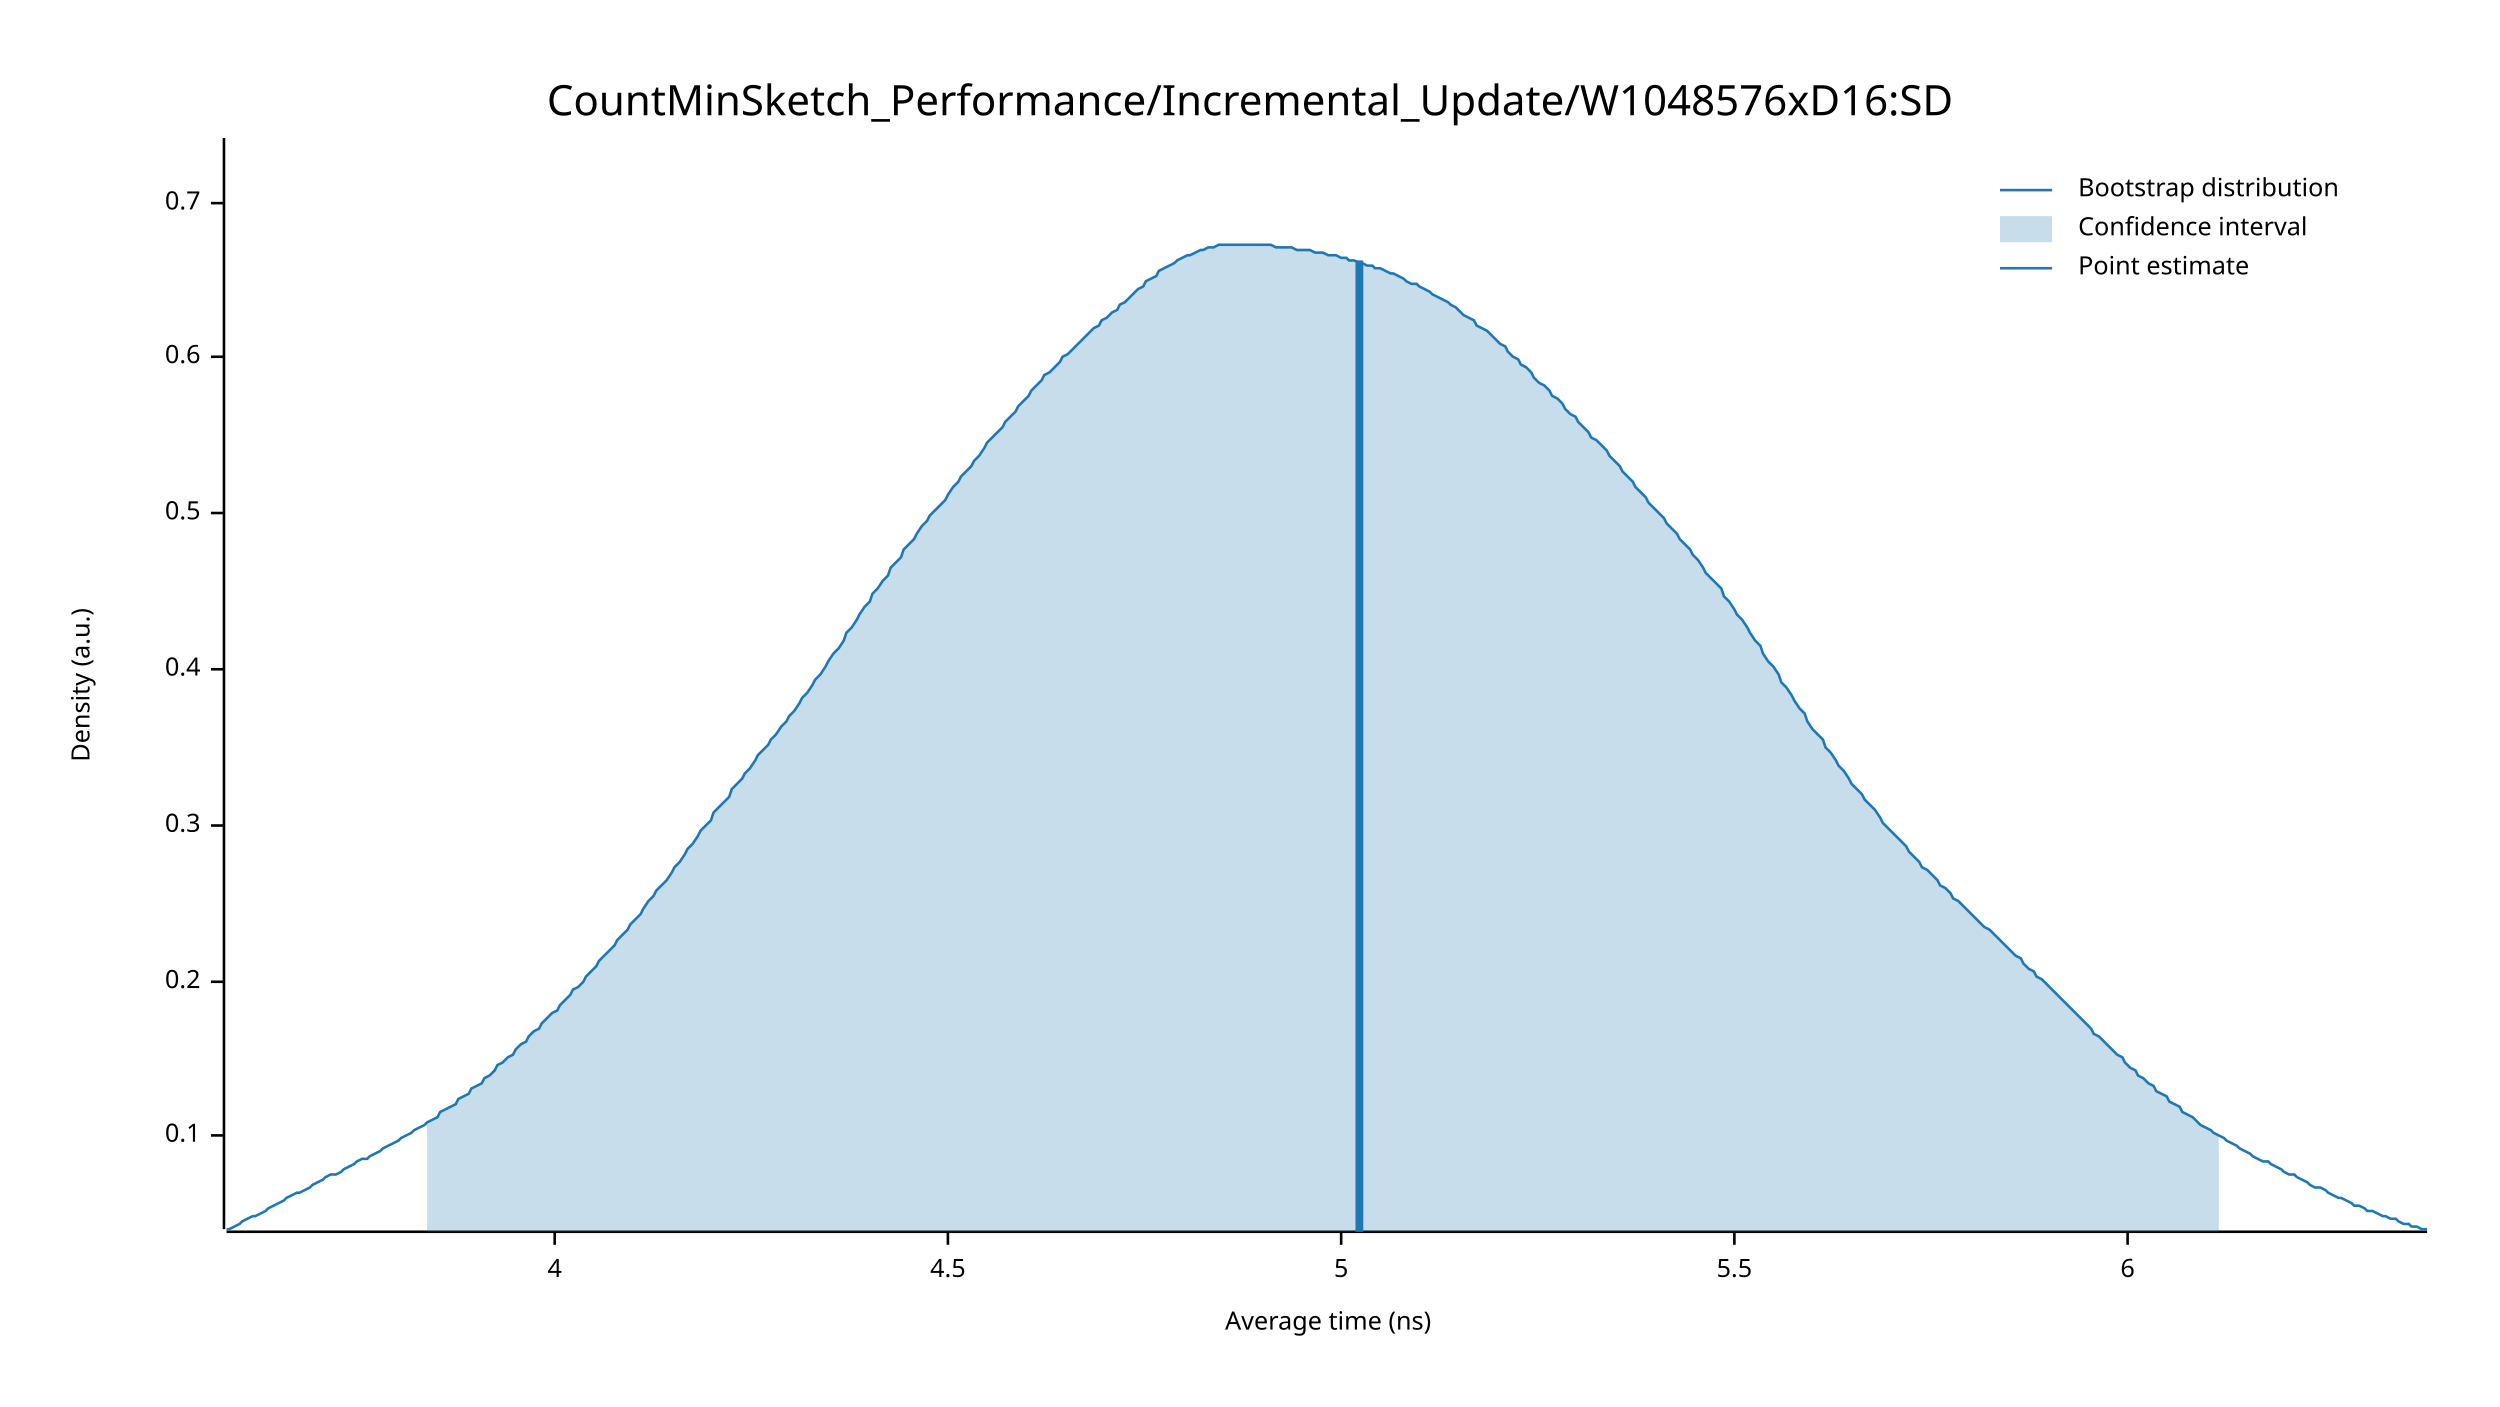
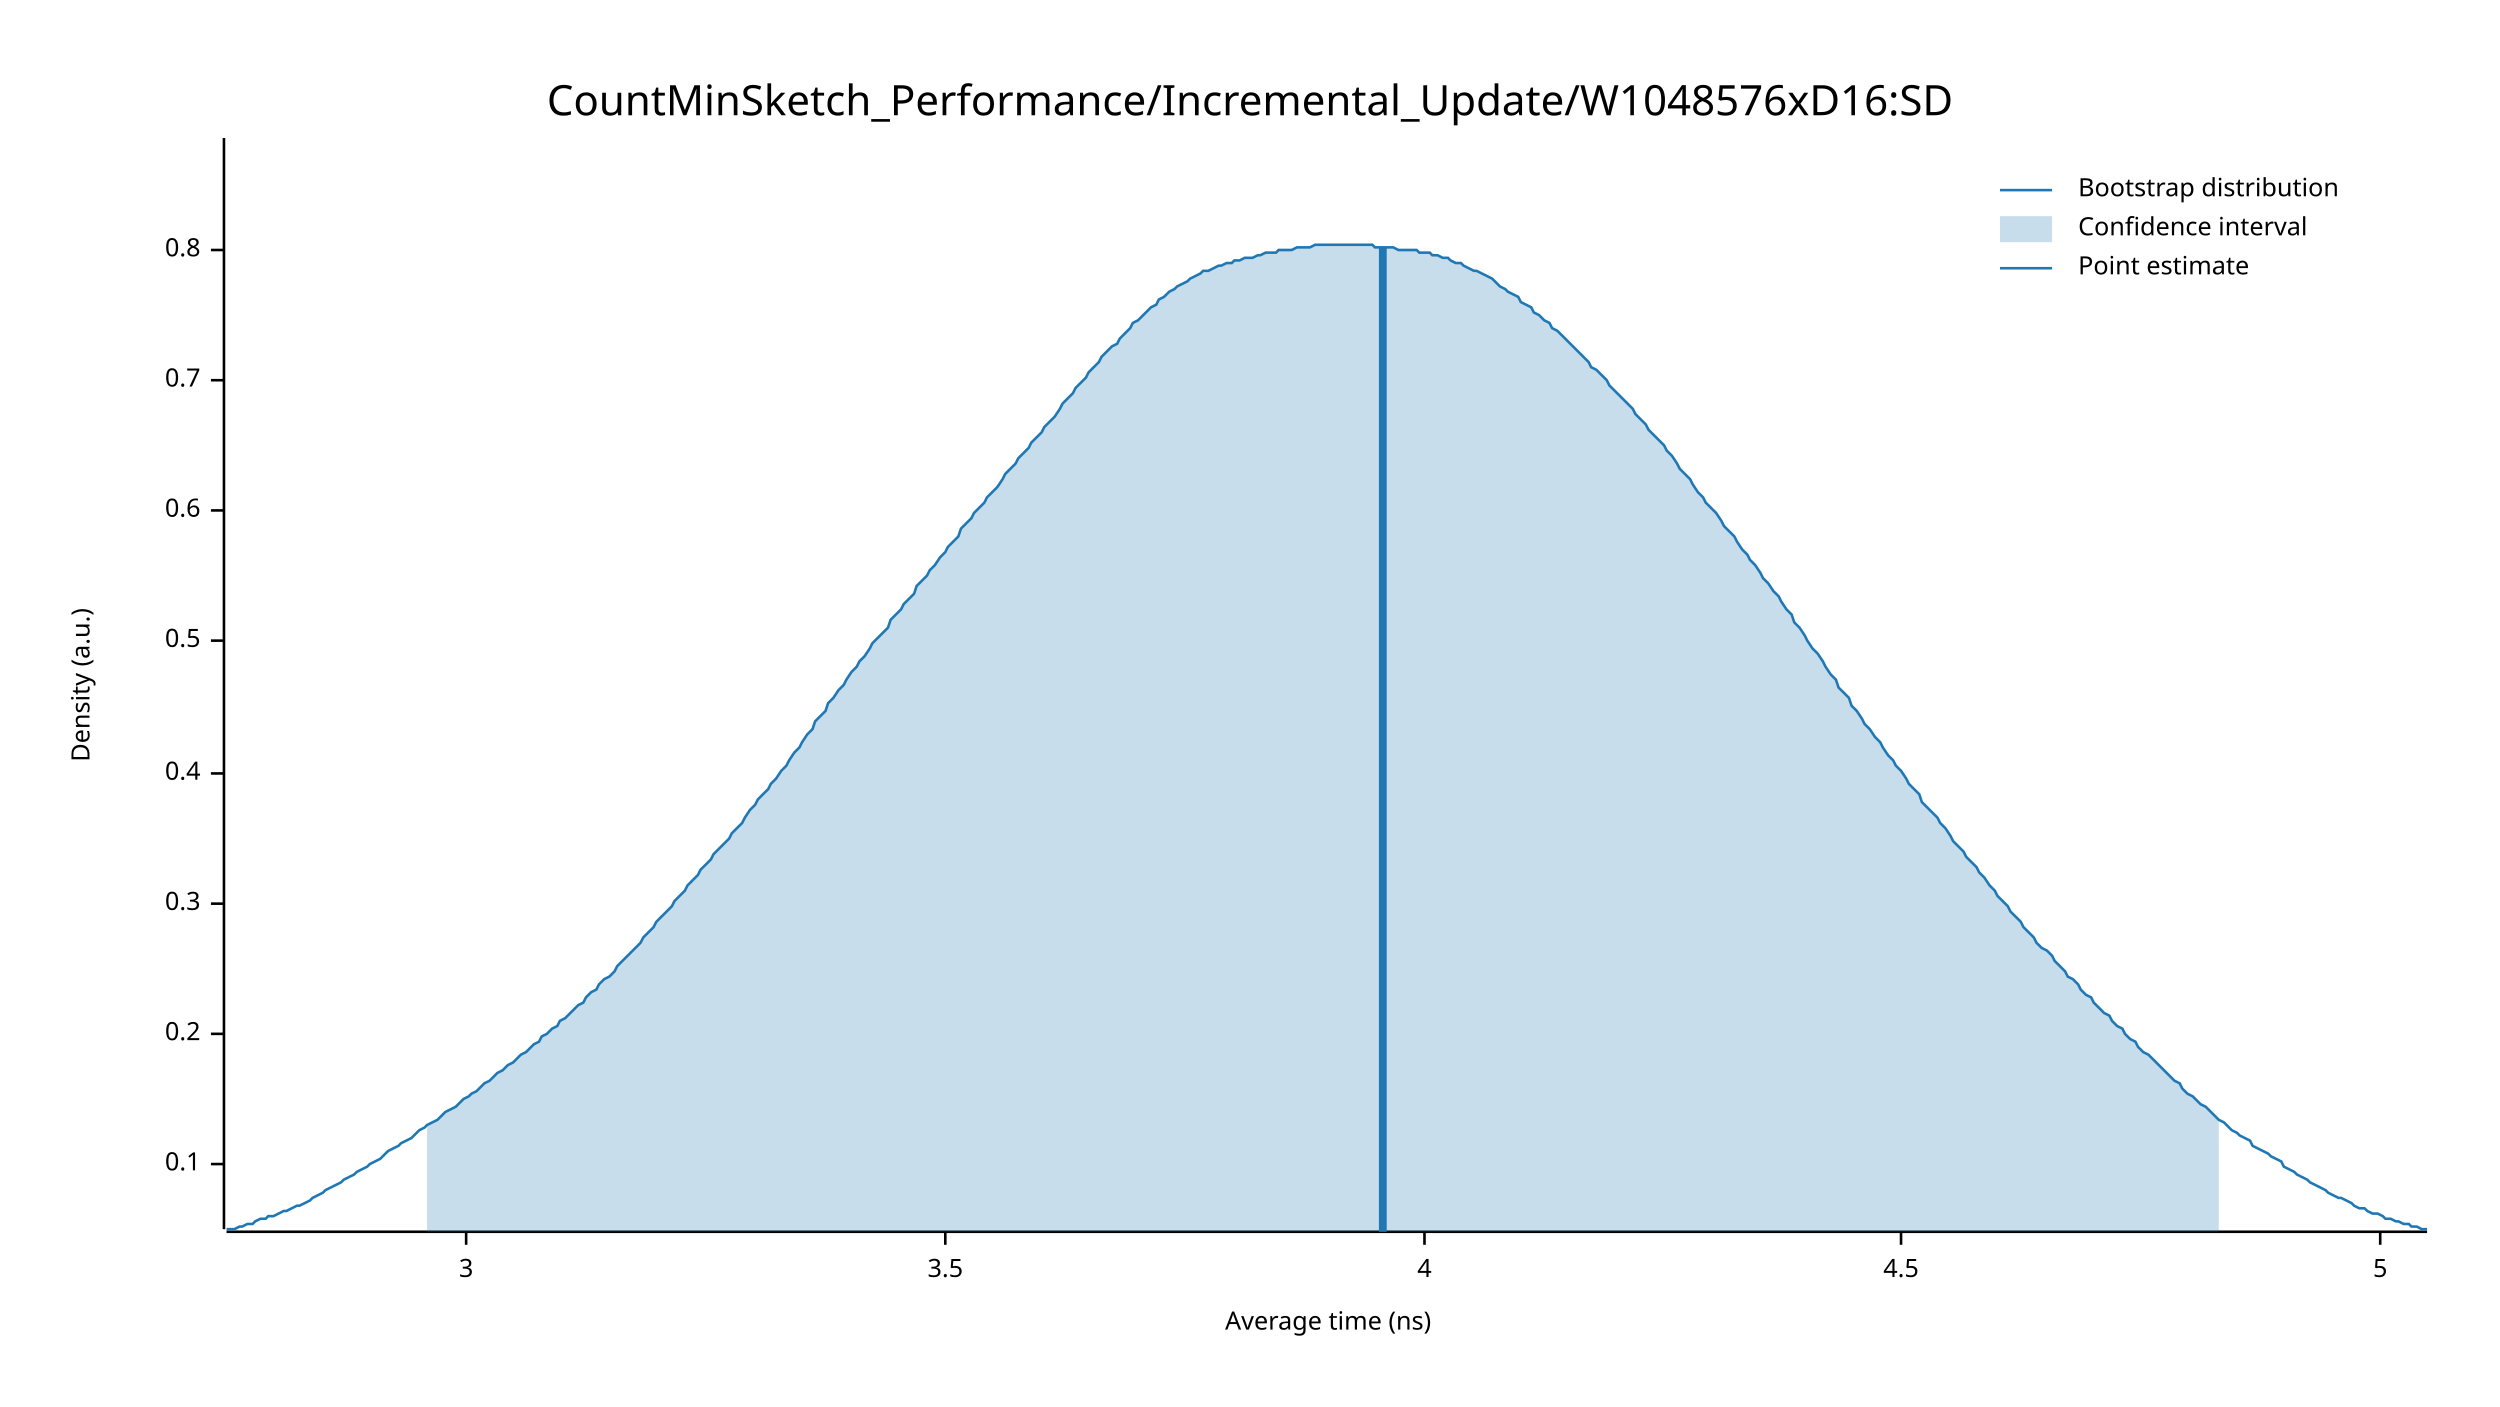
<svg xmlns="http://www.w3.org/2000/svg" width="960" height="540" viewBox="0 0 960 540">
  <text x="480" y="32" dy="0.76em" text-anchor="middle" font-family="sans-serif" font-size="16.129" opacity="1" fill="#000000">
CountMinSketch_Performance/Incremental_Update/W1048576xD16:SD
</text>
  <text x="27" y="263" dy="0.76em" text-anchor="middle" font-family="sans-serif" font-size="9.677" opacity="1" fill="#000000" transform="rotate(270, 27, 263)">
Density (a.u.)
</text>
  <text x="510" y="513" dy="-0.5ex" text-anchor="middle" font-family="sans-serif" font-size="9.677" opacity="1" fill="#000000">
Average time (ns)
</text>
  <polyline fill="none" opacity="1" stroke="#000000" stroke-width="1" points="86,53 86,472 " />
-   <text x="77" y="436" dy="0.5ex" text-anchor="end" font-family="sans-serif" font-size="9.677" opacity="1" fill="#000000">
+   <text x="77" y="447" dy="0.5ex" text-anchor="end" font-family="sans-serif" font-size="9.677" opacity="1" fill="#000000">
0.1
</text>
-   <polyline fill="none" opacity="1" stroke="#000000" stroke-width="1" points="81,436 86,436 " />
-   <text x="77" y="377" dy="0.5ex" text-anchor="end" font-family="sans-serif" font-size="9.677" opacity="1" fill="#000000">
+   <polyline fill="none" opacity="1" stroke="#000000" stroke-width="1" points="81,447 86,447 " />
+   <text x="77" y="397" dy="0.5ex" text-anchor="end" font-family="sans-serif" font-size="9.677" opacity="1" fill="#000000">
0.2
</text>
-   <polyline fill="none" opacity="1" stroke="#000000" stroke-width="1" points="81,377 86,377 " />
-   <text x="77" y="317" dy="0.5ex" text-anchor="end" font-family="sans-serif" font-size="9.677" opacity="1" fill="#000000">
+   <polyline fill="none" opacity="1" stroke="#000000" stroke-width="1" points="81,397 86,397 " />
+   <text x="77" y="347" dy="0.5ex" text-anchor="end" font-family="sans-serif" font-size="9.677" opacity="1" fill="#000000">
0.3
</text>
-   <polyline fill="none" opacity="1" stroke="#000000" stroke-width="1" points="81,317 86,317 " />
-   <text x="77" y="257" dy="0.5ex" text-anchor="end" font-family="sans-serif" font-size="9.677" opacity="1" fill="#000000">
+   <polyline fill="none" opacity="1" stroke="#000000" stroke-width="1" points="81,347 86,347 " />
+   <text x="77" y="297" dy="0.5ex" text-anchor="end" font-family="sans-serif" font-size="9.677" opacity="1" fill="#000000">
0.4
</text>
-   <polyline fill="none" opacity="1" stroke="#000000" stroke-width="1" points="81,257 86,257 " />
-   <text x="77" y="197" dy="0.5ex" text-anchor="end" font-family="sans-serif" font-size="9.677" opacity="1" fill="#000000">
+   <polyline fill="none" opacity="1" stroke="#000000" stroke-width="1" points="81,297 86,297 " />
+   <text x="77" y="246" dy="0.5ex" text-anchor="end" font-family="sans-serif" font-size="9.677" opacity="1" fill="#000000">
0.5
</text>
-   <polyline fill="none" opacity="1" stroke="#000000" stroke-width="1" points="81,197 86,197 " />
-   <text x="77" y="137" dy="0.5ex" text-anchor="end" font-family="sans-serif" font-size="9.677" opacity="1" fill="#000000">
+   <polyline fill="none" opacity="1" stroke="#000000" stroke-width="1" points="81,246 86,246 " />
+   <text x="77" y="196" dy="0.5ex" text-anchor="end" font-family="sans-serif" font-size="9.677" opacity="1" fill="#000000">
0.6
</text>
-   <polyline fill="none" opacity="1" stroke="#000000" stroke-width="1" points="81,137 86,137 " />
-   <text x="77" y="78" dy="0.5ex" text-anchor="end" font-family="sans-serif" font-size="9.677" opacity="1" fill="#000000">
+   <polyline fill="none" opacity="1" stroke="#000000" stroke-width="1" points="81,196 86,196 " />
+   <text x="77" y="146" dy="0.5ex" text-anchor="end" font-family="sans-serif" font-size="9.677" opacity="1" fill="#000000">
0.7
</text>
-   <polyline fill="none" opacity="1" stroke="#000000" stroke-width="1" points="81,78 86,78 " />
+   <polyline fill="none" opacity="1" stroke="#000000" stroke-width="1" points="81,146 86,146 " />
+   <text x="77" y="96" dy="0.5ex" text-anchor="end" font-family="sans-serif" font-size="9.677" opacity="1" fill="#000000">
+ 0.8
+ </text>
+   <polyline fill="none" opacity="1" stroke="#000000" stroke-width="1" points="81,96 86,96 " />
  <polyline fill="none" opacity="1" stroke="#000000" stroke-width="1" points="87,473 932,473 " />
-   <text x="213" y="483" dy="0.76em" text-anchor="middle" font-family="sans-serif" font-size="9.677" opacity="1" fill="#000000">
+   <text x="179" y="483" dy="0.76em" text-anchor="middle" font-family="sans-serif" font-size="9.677" opacity="1" fill="#000000">
+ 3
+ </text>
+   <polyline fill="none" opacity="1" stroke="#000000" stroke-width="1" points="179,473 179,478 " />
+   <text x="363" y="483" dy="0.76em" text-anchor="middle" font-family="sans-serif" font-size="9.677" opacity="1" fill="#000000">
+ 3.5
+ </text>
+   <polyline fill="none" opacity="1" stroke="#000000" stroke-width="1" points="363,473 363,478 " />
+   <text x="547" y="483" dy="0.76em" text-anchor="middle" font-family="sans-serif" font-size="9.677" opacity="1" fill="#000000">
4
</text>
-   <polyline fill="none" opacity="1" stroke="#000000" stroke-width="1" points="213,473 213,478 " />
-   <text x="364" y="483" dy="0.76em" text-anchor="middle" font-family="sans-serif" font-size="9.677" opacity="1" fill="#000000">
+   <polyline fill="none" opacity="1" stroke="#000000" stroke-width="1" points="547,473 547,478 " />
+   <text x="730" y="483" dy="0.76em" text-anchor="middle" font-family="sans-serif" font-size="9.677" opacity="1" fill="#000000">
4.5
</text>
-   <polyline fill="none" opacity="1" stroke="#000000" stroke-width="1" points="364,473 364,478 " />
-   <text x="515" y="483" dy="0.76em" text-anchor="middle" font-family="sans-serif" font-size="9.677" opacity="1" fill="#000000">
+   <polyline fill="none" opacity="1" stroke="#000000" stroke-width="1" points="730,473 730,478 " />
+   <text x="914" y="483" dy="0.76em" text-anchor="middle" font-family="sans-serif" font-size="9.677" opacity="1" fill="#000000">
5
</text>
-   <polyline fill="none" opacity="1" stroke="#000000" stroke-width="1" points="515,473 515,478 " />
-   <text x="666" y="483" dy="0.76em" text-anchor="middle" font-family="sans-serif" font-size="9.677" opacity="1" fill="#000000">
- 5.5
- </text>
-   <polyline fill="none" opacity="1" stroke="#000000" stroke-width="1" points="666,473 666,478 " />
-   <text x="817" y="483" dy="0.76em" text-anchor="middle" font-family="sans-serif" font-size="9.677" opacity="1" fill="#000000">
- 6
- </text>
-   <polyline fill="none" opacity="1" stroke="#000000" stroke-width="1" points="817,473 817,478 " />
-   <polyline fill="none" opacity="1" stroke="#1F78B4" stroke-width="1" points="87,472 88,472 90,471 92,470 93,469 95,468 97,467 98,467 100,466 102,465 103,464 105,463 107,462 109,461 110,460 112,459 114,458 115,458 117,457 119,456 120,455 122,454 124,453 125,452 127,451 129,451 131,450 132,449 134,448 136,447 137,446 139,445 141,445 142,444 144,443 146,442 147,441 149,440 151,439 153,438 154,437 156,436 158,435 159,434 161,433 163,432 164,431 166,430 168,429 169,427 171,426 173,425 175,424 176,422 178,421 180,420 181,418 183,417 185,416 186,414 188,413 190,411 191,409 193,408 195,406 197,405 198,403 200,401 202,400 203,398 205,396 207,395 208,393 210,391 212,389 214,388 215,386 217,384 219,382 220,380 222,379 224,377 225,375 227,373 229,371 230,369 232,367 234,365 236,363 237,361 239,359 241,357 242,355 244,353 246,351 247,349 249,346 251,344 252,342 254,340 256,338 258,335 259,333 261,331 263,328 264,326 266,324 268,321 269,319 271,317 273,315 274,312 276,310 278,308 280,306 281,303 283,301 285,299 286,297 288,295 290,292 291,290 293,288 295,286 296,284 298,282 300,279 302,277 303,275 305,273 307,270 308,268 310,266 312,263 313,261 315,259 317,256 318,254 320,251 322,249 324,246 325,243 327,241 329,238 330,236 332,233 334,231 335,228 337,226 339,223 341,221 342,218 344,216 346,214 347,211 349,209 351,207 352,205 354,202 356,200 357,198 359,196 361,194 363,192 364,190 366,187 368,185 369,183 371,181 373,179 374,177 376,175 378,172 379,170 381,168 383,166 385,164 386,162 388,160 390,158 391,156 393,154 395,152 396,150 398,148 400,146 401,144 403,143 405,141 407,139 408,137 410,136 412,134 413,133 415,131 417,129 418,128 420,126 422,125 423,123 425,122 427,120 429,119 430,117 432,116 434,114 435,113 437,111 439,110 440,108 442,107 444,106 445,104 447,103 449,102 451,101 452,100 454,99 456,98 457,98 459,97 461,96 462,96 464,95 466,95 468,94 469,94 471,94 473,94 474,94 476,94 478,94 479,94 481,94 483,94 484,94 486,94 488,94 490,95 491,95 493,95 495,95 496,95 498,96 500,96 501,96 503,96 505,97 506,97 508,97 510,98 512,98 513,98 515,99 517,99 518,100 520,100 522,101 523,101 525,102 527,102 528,103 530,103 532,104 534,105 535,105 537,106 539,107 540,108 542,109 544,109 545,110 547,111 549,112 550,113 552,114 554,115 556,116 557,117 559,118 561,120 562,121 564,122 566,123 567,125 569,126 571,127 573,129 574,130 576,132 578,133 579,135 581,137 583,138 584,140 586,141 588,143 589,145 591,147 593,148 595,150 596,152 598,153 600,155 601,157 603,159 605,160 606,162 608,164 610,166 611,168 613,169 615,171 617,173 618,175 620,177 622,179 623,181 625,183 627,185 628,187 630,189 632,191 633,193 635,195 637,197 639,199 640,201 642,203 644,205 645,207 647,209 649,211 650,213 652,215 654,218 655,220 657,222 659,224 661,226 662,229 664,231 666,234 667,236 669,238 671,241 672,243 674,246 676,248 677,251 679,254 681,256 683,259 684,262 686,264 688,267 689,269 691,272 693,274 694,277 696,280 698,282 700,284 701,287 703,289 705,292 706,294 708,296 710,299 711,301 713,303 715,305 716,307 718,309 720,311 722,314 723,316 725,318 727,320 728,321 730,323 732,325 733,327 735,329 737,331 738,333 740,334 742,336 744,338 745,340 747,341 749,343 750,345 752,346 754,348 755,349 757,351 759,353 760,354 762,356 764,357 766,359 767,360 769,362 771,364 772,365 774,367 776,368 777,370 779,372 781,373 782,375 784,376 786,378 788,380 789,381 791,383 793,385 794,386 796,388 798,390 799,391 801,393 803,395 804,397 806,398 808,400 810,402 811,403 813,405 815,406 816,408 818,410 820,411 821,413 823,414 825,416 827,417 828,419 830,420 832,421 833,423 835,424 837,425 838,427 840,428 842,429 843,430 845,432 847,433 849,434 850,435 852,436 854,437 855,438 857,439 859,440 860,441 862,442 864,443 865,444 867,445 869,446 871,446 872,447 874,448 876,449 877,450 879,451 881,451 882,452 884,453 886,454 887,455 889,456 891,456 893,457 894,458 896,459 898,460 899,460 901,461 903,462 904,463 906,463 908,464 909,465 911,465 913,466 915,467 916,467 918,468 920,468 921,469 923,470 925,470 926,471 928,471 930,472 932,472 " />
-   <polygon opacity="0.25" fill="#1F78B4" points="164,431 166,430 168,429 169,427 171,426 173,425 175,424 176,422 178,421 180,420 181,418 183,417 185,416 186,414 188,413 190,411 191,409 193,408 195,406 197,405 198,403 200,401 202,400 203,398 205,396 207,395 208,393 210,391 212,389 214,388 215,386 217,384 219,382 220,380 222,379 224,377 225,375 227,373 229,371 230,369 232,367 234,365 236,363 237,361 239,359 241,357 242,355 244,353 246,351 247,349 249,346 251,344 252,342 254,340 256,338 258,335 259,333 261,331 263,328 264,326 266,324 268,321 269,319 271,317 273,315 274,312 276,310 278,308 280,306 281,303 283,301 285,299 286,297 288,295 290,292 291,290 293,288 295,286 296,284 298,282 300,279 302,277 303,275 305,273 307,270 308,268 310,266 312,263 313,261 315,259 317,256 318,254 320,251 322,249 324,246 325,243 327,241 329,238 330,236 332,233 334,231 335,228 337,226 339,223 341,221 342,218 344,216 346,214 347,211 349,209 351,207 352,205 354,202 356,200 357,198 359,196 361,194 363,192 364,190 366,187 368,185 369,183 371,181 373,179 374,177 376,175 378,172 379,170 381,168 383,166 385,164 386,162 388,160 390,158 391,156 393,154 395,152 396,150 398,148 400,146 401,144 403,143 405,141 407,139 408,137 410,136 412,134 413,133 415,131 417,129 418,128 420,126 422,125 423,123 425,122 427,120 429,119 430,117 432,116 434,114 435,113 437,111 439,110 440,108 442,107 444,106 445,104 447,103 449,102 451,101 452,100 454,99 456,98 457,98 459,97 461,96 462,96 464,95 466,95 468,94 469,94 471,94 473,94 474,94 476,94 478,94 479,94 481,94 483,94 484,94 486,94 488,94 490,95 491,95 493,95 495,95 496,95 498,96 500,96 501,96 503,96 505,97 506,97 508,97 510,98 512,98 513,98 515,99 517,99 518,100 520,100 522,101 523,101 525,102 527,102 528,103 530,103 532,104 534,105 535,105 537,106 539,107 540,108 542,109 544,109 545,110 547,111 549,112 550,113 552,114 554,115 556,116 557,117 559,118 561,120 562,121 564,122 566,123 567,125 569,126 571,127 573,129 574,130 576,132 578,133 579,135 581,137 583,138 584,140 586,141 588,143 589,145 591,147 593,148 595,150 596,152 598,153 600,155 601,157 603,159 605,160 606,162 608,164 610,166 611,168 613,169 615,171 617,173 618,175 620,177 622,179 623,181 625,183 627,185 628,187 630,189 632,191 633,193 635,195 637,197 639,199 640,201 642,203 644,205 645,207 647,209 649,211 650,213 652,215 654,218 655,220 657,222 659,224 661,226 662,229 664,231 666,234 667,236 669,238 671,241 672,243 674,246 676,248 677,251 679,254 681,256 683,259 684,262 686,264 688,267 689,269 691,272 693,274 694,277 696,280 698,282 700,284 701,287 703,289 705,292 706,294 708,296 710,299 711,301 713,303 715,305 716,307 718,309 720,311 722,314 723,316 725,318 727,320 728,321 730,323 732,325 733,327 735,329 737,331 738,333 740,334 742,336 744,338 745,340 747,341 749,343 750,345 752,346 754,348 755,349 757,351 759,353 760,354 762,356 764,357 766,359 767,360 769,362 771,364 772,365 774,367 776,368 777,370 779,372 781,373 782,375 784,376 786,378 788,380 789,381 791,383 793,385 794,386 796,388 798,390 799,391 801,393 803,395 804,397 806,398 808,400 810,402 811,403 813,405 815,406 816,408 818,410 820,411 821,413 823,414 825,416 827,417 828,419 830,420 832,421 833,423 835,424 837,425 838,427 840,428 842,429 843,430 845,432 847,433 849,434 850,435 852,436 852,473 164,473 " />
-   <polyline fill="none" opacity="1" stroke="#1F78B4" stroke-width="3" points="522,473 522,100 " />
+   <polyline fill="none" opacity="1" stroke="#000000" stroke-width="1" points="914,473 914,478 " />
+   <polyline fill="none" opacity="1" stroke="#1F78B4" stroke-width="1" points="87,472 88,472 90,472 92,471 93,471 95,470 97,470 98,469 100,468 102,468 103,467 105,467 107,466 109,465 110,465 112,464 114,463 115,463 117,462 119,461 120,460 122,459 124,458 125,457 127,456 129,455 131,454 132,453 134,452 136,451 137,450 139,449 141,448 142,447 144,446 146,445 147,444 149,442 151,441 153,440 154,439 156,438 158,437 159,436 161,434 163,433 164,432 166,431 168,430 169,429 171,427 173,426 175,425 176,424 178,422 180,421 181,420 183,419 185,417 186,416 188,415 190,413 191,412 193,411 195,409 197,408 198,407 200,405 202,404 203,403 205,401 207,400 208,398 210,397 212,395 214,394 215,392 217,391 219,389 220,388 222,386 224,385 225,383 227,381 229,380 230,378 232,376 234,375 236,373 237,371 239,369 241,367 242,366 244,364 246,362 247,360 249,358 251,356 252,354 254,352 256,350 258,348 259,346 261,344 263,342 264,340 266,338 268,336 269,334 271,332 273,330 274,328 276,326 278,324 280,322 281,320 283,318 285,316 286,314 288,311 290,309 291,307 293,305 295,303 296,301 298,299 300,296 302,294 303,292 305,289 307,287 308,285 310,282 312,280 313,277 315,275 317,273 318,270 320,268 322,265 324,263 325,261 327,258 329,256 330,254 332,252 334,249 335,247 337,245 339,243 341,241 342,238 344,236 346,234 347,232 349,230 351,228 352,225 354,223 356,221 357,219 359,217 361,214 363,212 364,210 366,208 368,206 369,203 371,201 373,199 374,197 376,195 378,193 379,191 381,189 383,187 385,184 386,182 388,180 390,178 391,176 393,174 395,172 396,170 398,168 400,166 401,164 403,162 405,160 407,157 408,155 410,153 412,151 413,149 415,147 417,145 418,143 420,141 422,139 423,137 425,135 427,133 429,132 430,130 432,128 434,126 435,124 437,123 439,121 440,120 442,118 444,117 445,115 447,114 449,112 451,111 452,110 454,109 456,108 457,107 459,106 461,105 462,104 464,104 466,103 468,102 469,102 471,101 473,101 474,100 476,100 478,99 479,99 481,99 483,98 484,98 486,97 488,97 490,97 491,96 493,96 495,96 496,96 498,95 500,95 501,95 503,95 505,94 506,94 508,94 510,94 512,94 513,94 515,94 517,94 518,94 520,94 522,94 523,94 525,94 527,94 528,95 530,95 532,95 534,95 535,95 537,96 539,96 540,96 542,96 544,96 545,97 547,97 549,97 550,98 552,98 554,99 556,99 557,100 559,101 561,101 562,102 564,103 566,104 567,104 569,105 571,106 573,107 574,108 576,110 578,111 579,112 581,113 583,114 584,116 586,117 588,118 589,120 591,121 593,123 595,124 596,126 598,127 600,129 601,130 603,132 605,134 606,135 608,137 610,139 611,141 613,142 615,144 617,146 618,148 620,150 622,152 623,153 625,155 627,157 628,159 630,161 632,163 633,165 635,167 637,169 639,171 640,173 642,175 644,178 645,180 647,182 649,184 650,186 652,189 654,191 655,193 657,195 659,197 661,200 662,202 664,204 666,206 667,208 669,211 671,213 672,215 674,217 676,220 677,222 679,224 681,227 683,229 684,231 686,234 688,236 689,239 691,241 693,244 694,246 696,249 698,251 700,254 701,256 703,259 705,261 706,264 708,266 710,268 711,271 713,273 715,276 716,278 718,280 720,283 722,285 723,287 725,290 727,292 728,294 730,296 732,299 733,301 735,303 737,305 738,308 740,310 742,312 744,314 745,316 747,318 749,321 750,323 752,325 754,327 755,329 757,331 759,333 760,335 762,337 764,340 766,342 767,344 769,346 771,348 772,350 774,352 776,354 777,356 779,358 781,360 782,362 784,364 786,365 788,367 789,369 791,371 793,373 794,375 796,376 798,378 799,380 801,382 803,383 804,385 806,387 808,389 810,390 811,392 813,394 815,395 816,397 818,399 820,400 821,402 823,404 825,405 827,407 828,408 830,410 832,412 833,413 835,415 837,416 838,418 840,420 842,421 843,422 845,424 847,425 849,427 850,428 852,430 854,431 855,432 857,434 859,435 860,436 862,437 864,438 865,440 867,441 869,442 871,443 872,444 874,445 876,446 877,448 879,449 881,450 882,451 884,452 886,453 887,454 889,455 891,456 893,457 894,458 896,459 898,460 899,460 901,461 903,462 904,463 906,464 908,464 909,465 911,466 913,466 915,467 916,468 918,468 920,469 921,469 923,470 925,470 926,471 928,471 930,472 932,472 " />
+   <polygon opacity="0.25" fill="#1F78B4" points="164,432 166,431 168,430 169,429 171,427 173,426 175,425 176,424 178,422 180,421 181,420 183,419 185,417 186,416 188,415 190,413 191,412 193,411 195,409 197,408 198,407 200,405 202,404 203,403 205,401 207,400 208,398 210,397 212,395 214,394 215,392 217,391 219,389 220,388 222,386 224,385 225,383 227,381 229,380 230,378 232,376 234,375 236,373 237,371 239,369 241,367 242,366 244,364 246,362 247,360 249,358 251,356 252,354 254,352 256,350 258,348 259,346 261,344 263,342 264,340 266,338 268,336 269,334 271,332 273,330 274,328 276,326 278,324 280,322 281,320 283,318 285,316 286,314 288,311 290,309 291,307 293,305 295,303 296,301 298,299 300,296 302,294 303,292 305,289 307,287 308,285 310,282 312,280 313,277 315,275 317,273 318,270 320,268 322,265 324,263 325,261 327,258 329,256 330,254 332,252 334,249 335,247 337,245 339,243 341,241 342,238 344,236 346,234 347,232 349,230 351,228 352,225 354,223 356,221 357,219 359,217 361,214 363,212 364,210 366,208 368,206 369,203 371,201 373,199 374,197 376,195 378,193 379,191 381,189 383,187 385,184 386,182 388,180 390,178 391,176 393,174 395,172 396,170 398,168 400,166 401,164 403,162 405,160 407,157 408,155 410,153 412,151 413,149 415,147 417,145 418,143 420,141 422,139 423,137 425,135 427,133 429,132 430,130 432,128 434,126 435,124 437,123 439,121 440,120 442,118 444,117 445,115 447,114 449,112 451,111 452,110 454,109 456,108 457,107 459,106 461,105 462,104 464,104 466,103 468,102 469,102 471,101 473,101 474,100 476,100 478,99 479,99 481,99 483,98 484,98 486,97 488,97 490,97 491,96 493,96 495,96 496,96 498,95 500,95 501,95 503,95 505,94 506,94 508,94 510,94 512,94 513,94 515,94 517,94 518,94 520,94 522,94 523,94 525,94 527,94 528,95 530,95 532,95 534,95 535,95 537,96 539,96 540,96 542,96 544,96 545,97 547,97 549,97 550,98 552,98 554,99 556,99 557,100 559,101 561,101 562,102 564,103 566,104 567,104 569,105 571,106 573,107 574,108 576,110 578,111 579,112 581,113 583,114 584,116 586,117 588,118 589,120 591,121 593,123 595,124 596,126 598,127 600,129 601,130 603,132 605,134 606,135 608,137 610,139 611,141 613,142 615,144 617,146 618,148 620,150 622,152 623,153 625,155 627,157 628,159 630,161 632,163 633,165 635,167 637,169 639,171 640,173 642,175 644,178 645,180 647,182 649,184 650,186 652,189 654,191 655,193 657,195 659,197 661,200 662,202 664,204 666,206 667,208 669,211 671,213 672,215 674,217 676,220 677,222 679,224 681,227 683,229 684,231 686,234 688,236 689,239 691,241 693,244 694,246 696,249 698,251 700,254 701,256 703,259 705,261 706,264 708,266 710,268 711,271 713,273 715,276 716,278 718,280 720,283 722,285 723,287 725,290 727,292 728,294 730,296 732,299 733,301 735,303 737,305 738,308 740,310 742,312 744,314 745,316 747,318 749,321 750,323 752,325 754,327 755,329 757,331 759,333 760,335 762,337 764,340 766,342 767,344 769,346 771,348 772,350 774,352 776,354 777,356 779,358 781,360 782,362 784,364 786,365 788,367 789,369 791,371 793,373 794,375 796,376 798,378 799,380 801,382 803,383 804,385 806,387 808,389 810,390 811,392 813,394 815,395 816,397 818,399 820,400 821,402 823,404 825,405 827,407 828,408 830,410 832,412 833,413 835,415 837,416 838,418 840,420 842,421 843,422 845,424 847,425 849,427 850,428 852,430 852,473 164,473 " />
+   <polyline fill="none" opacity="1" stroke="#1F78B4" stroke-width="3" points="531,473 531,95 " />
  <text x="798" y="68" dy="0.76em" text-anchor="start" font-family="sans-serif" font-size="9.677" opacity="1" fill="#000000">
Bootstrap distribution
</text>
  <text x="798" y="83" dy="0.76em" text-anchor="start" font-family="sans-serif" font-size="9.677" opacity="1" fill="#000000">
Confidence interval
</text>
  <text x="798" y="98" dy="0.76em" text-anchor="start" font-family="sans-serif" font-size="9.677" opacity="1" fill="#000000">
Point estimate
</text>
  <polyline fill="none" opacity="1" stroke="#1F78B4" stroke-width="1" points="768,73 788,73 " />
  <rect x="768" y="83" width="20" height="10" opacity="0.25" fill="#1F78B4" stroke="none" />
  <polyline fill="none" opacity="1" stroke="#1F78B4" stroke-width="1" points="768,103 788,103 " />
</svg>
